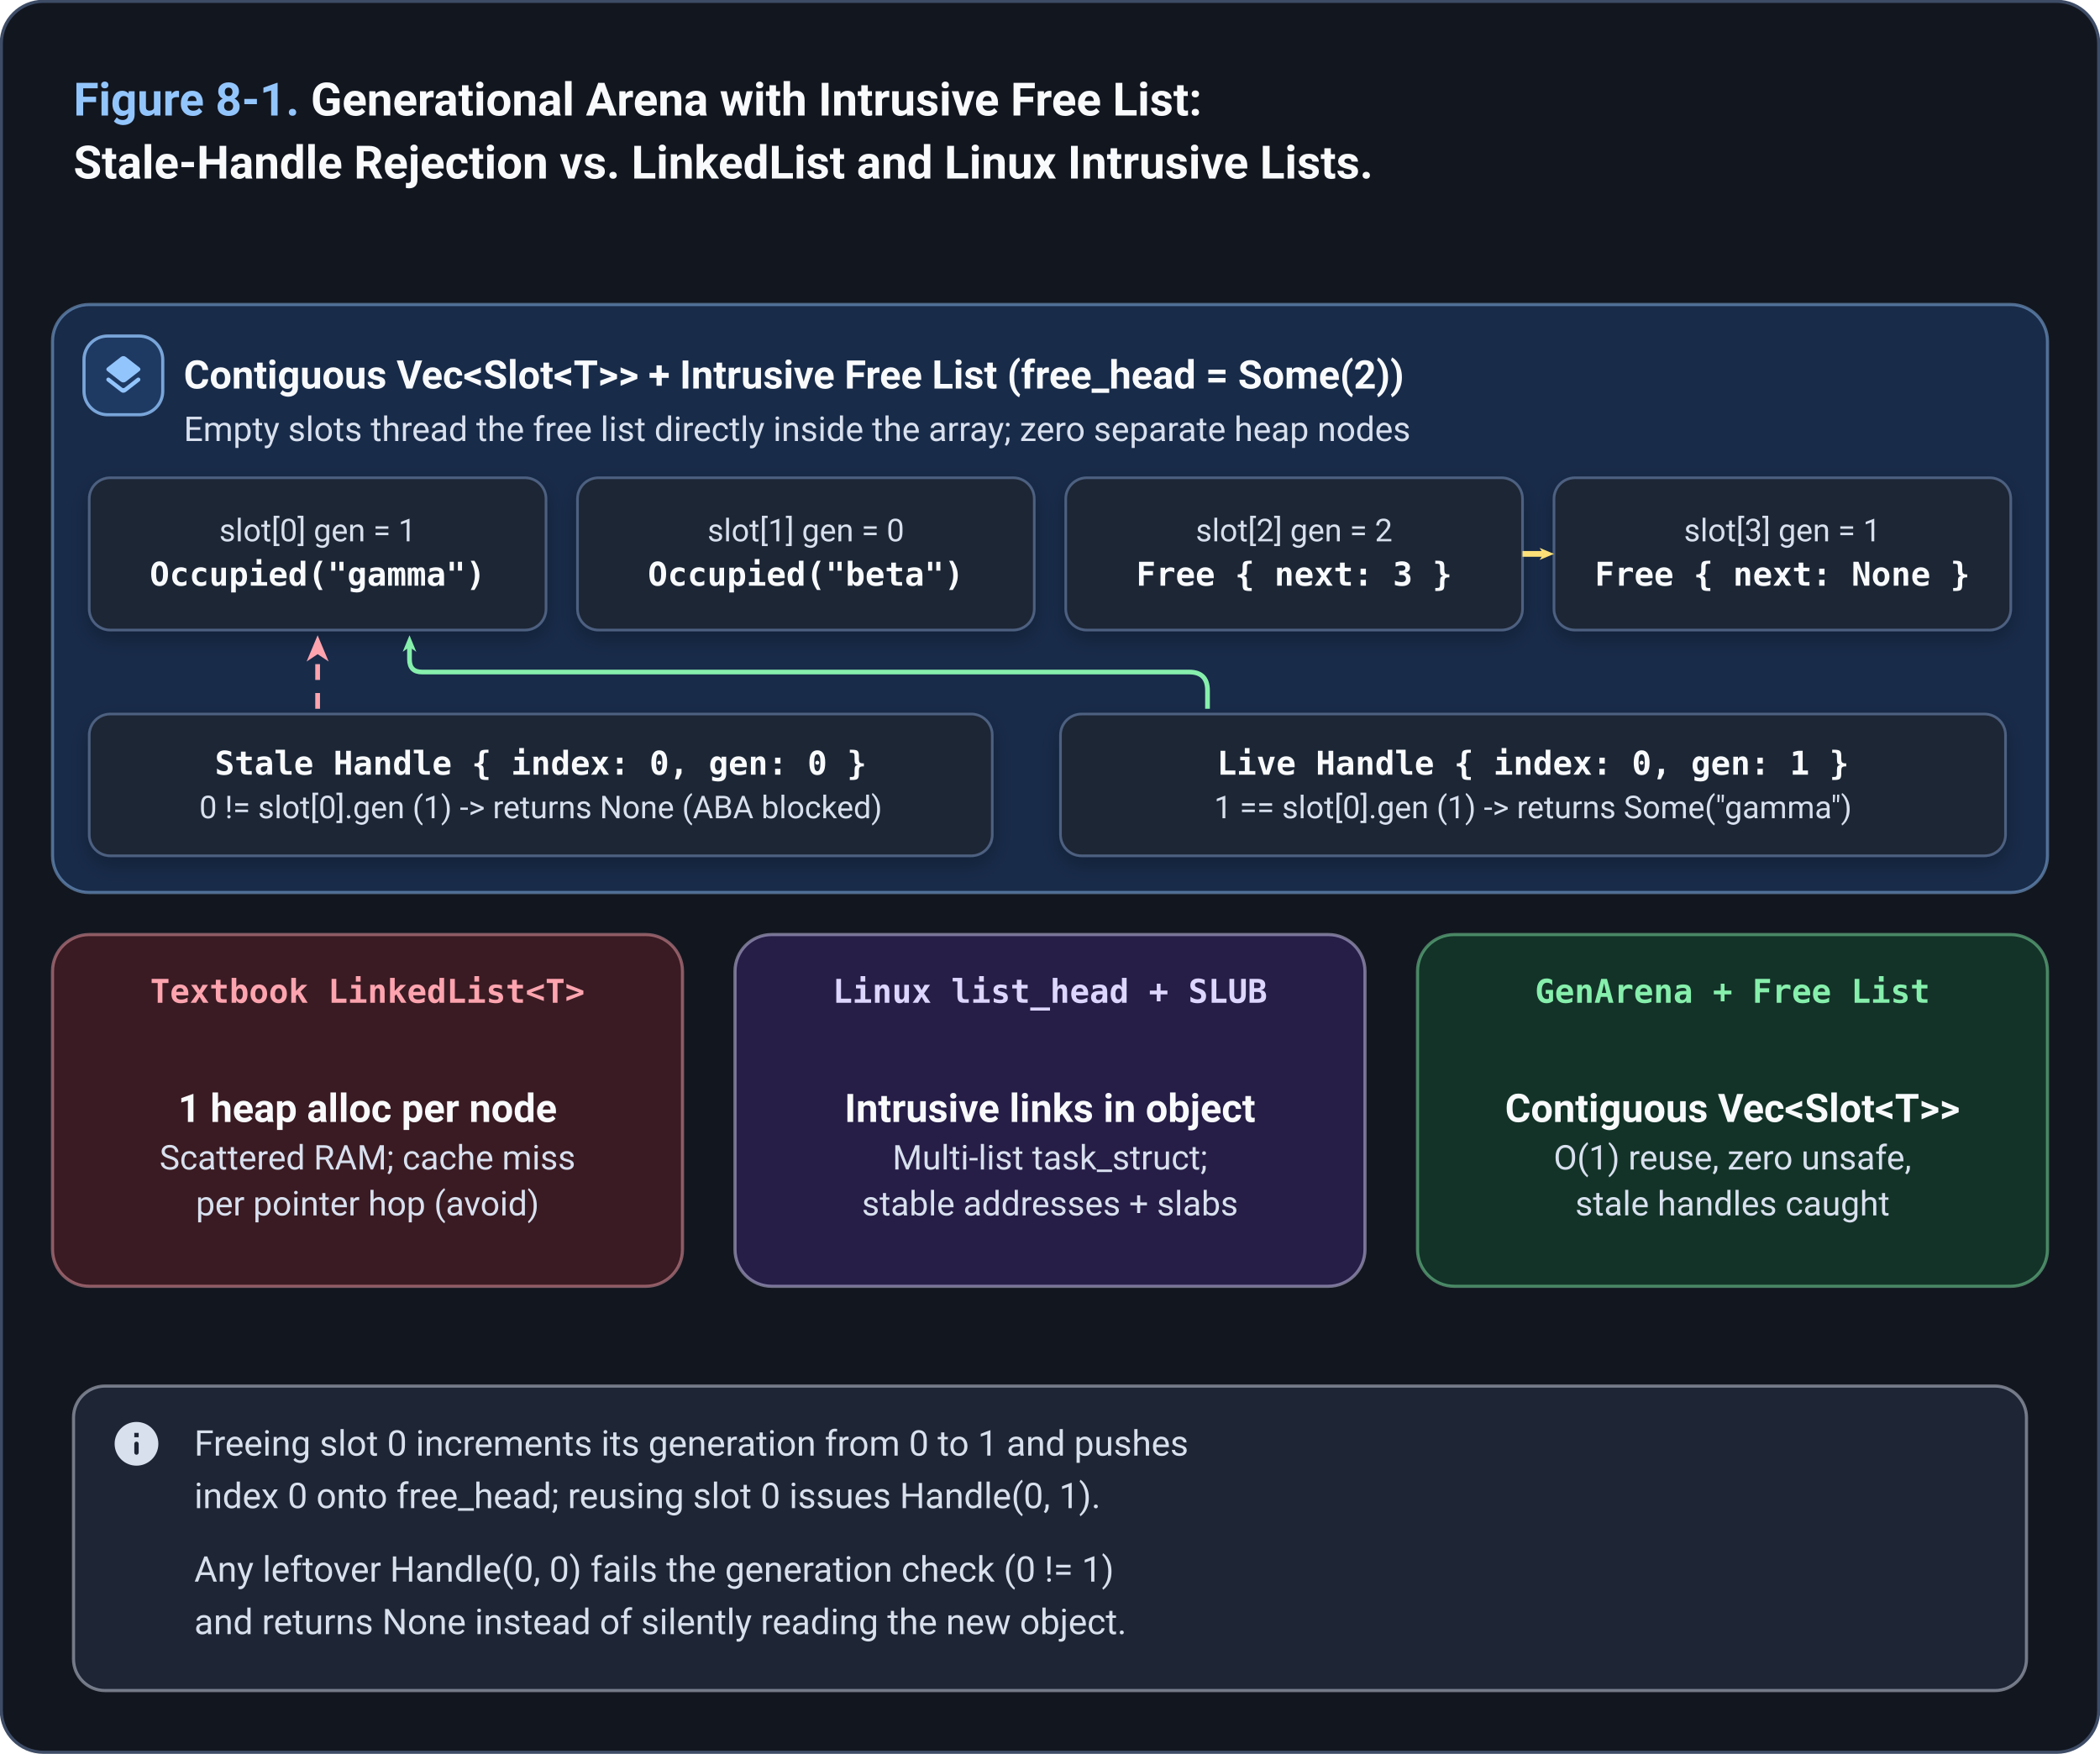
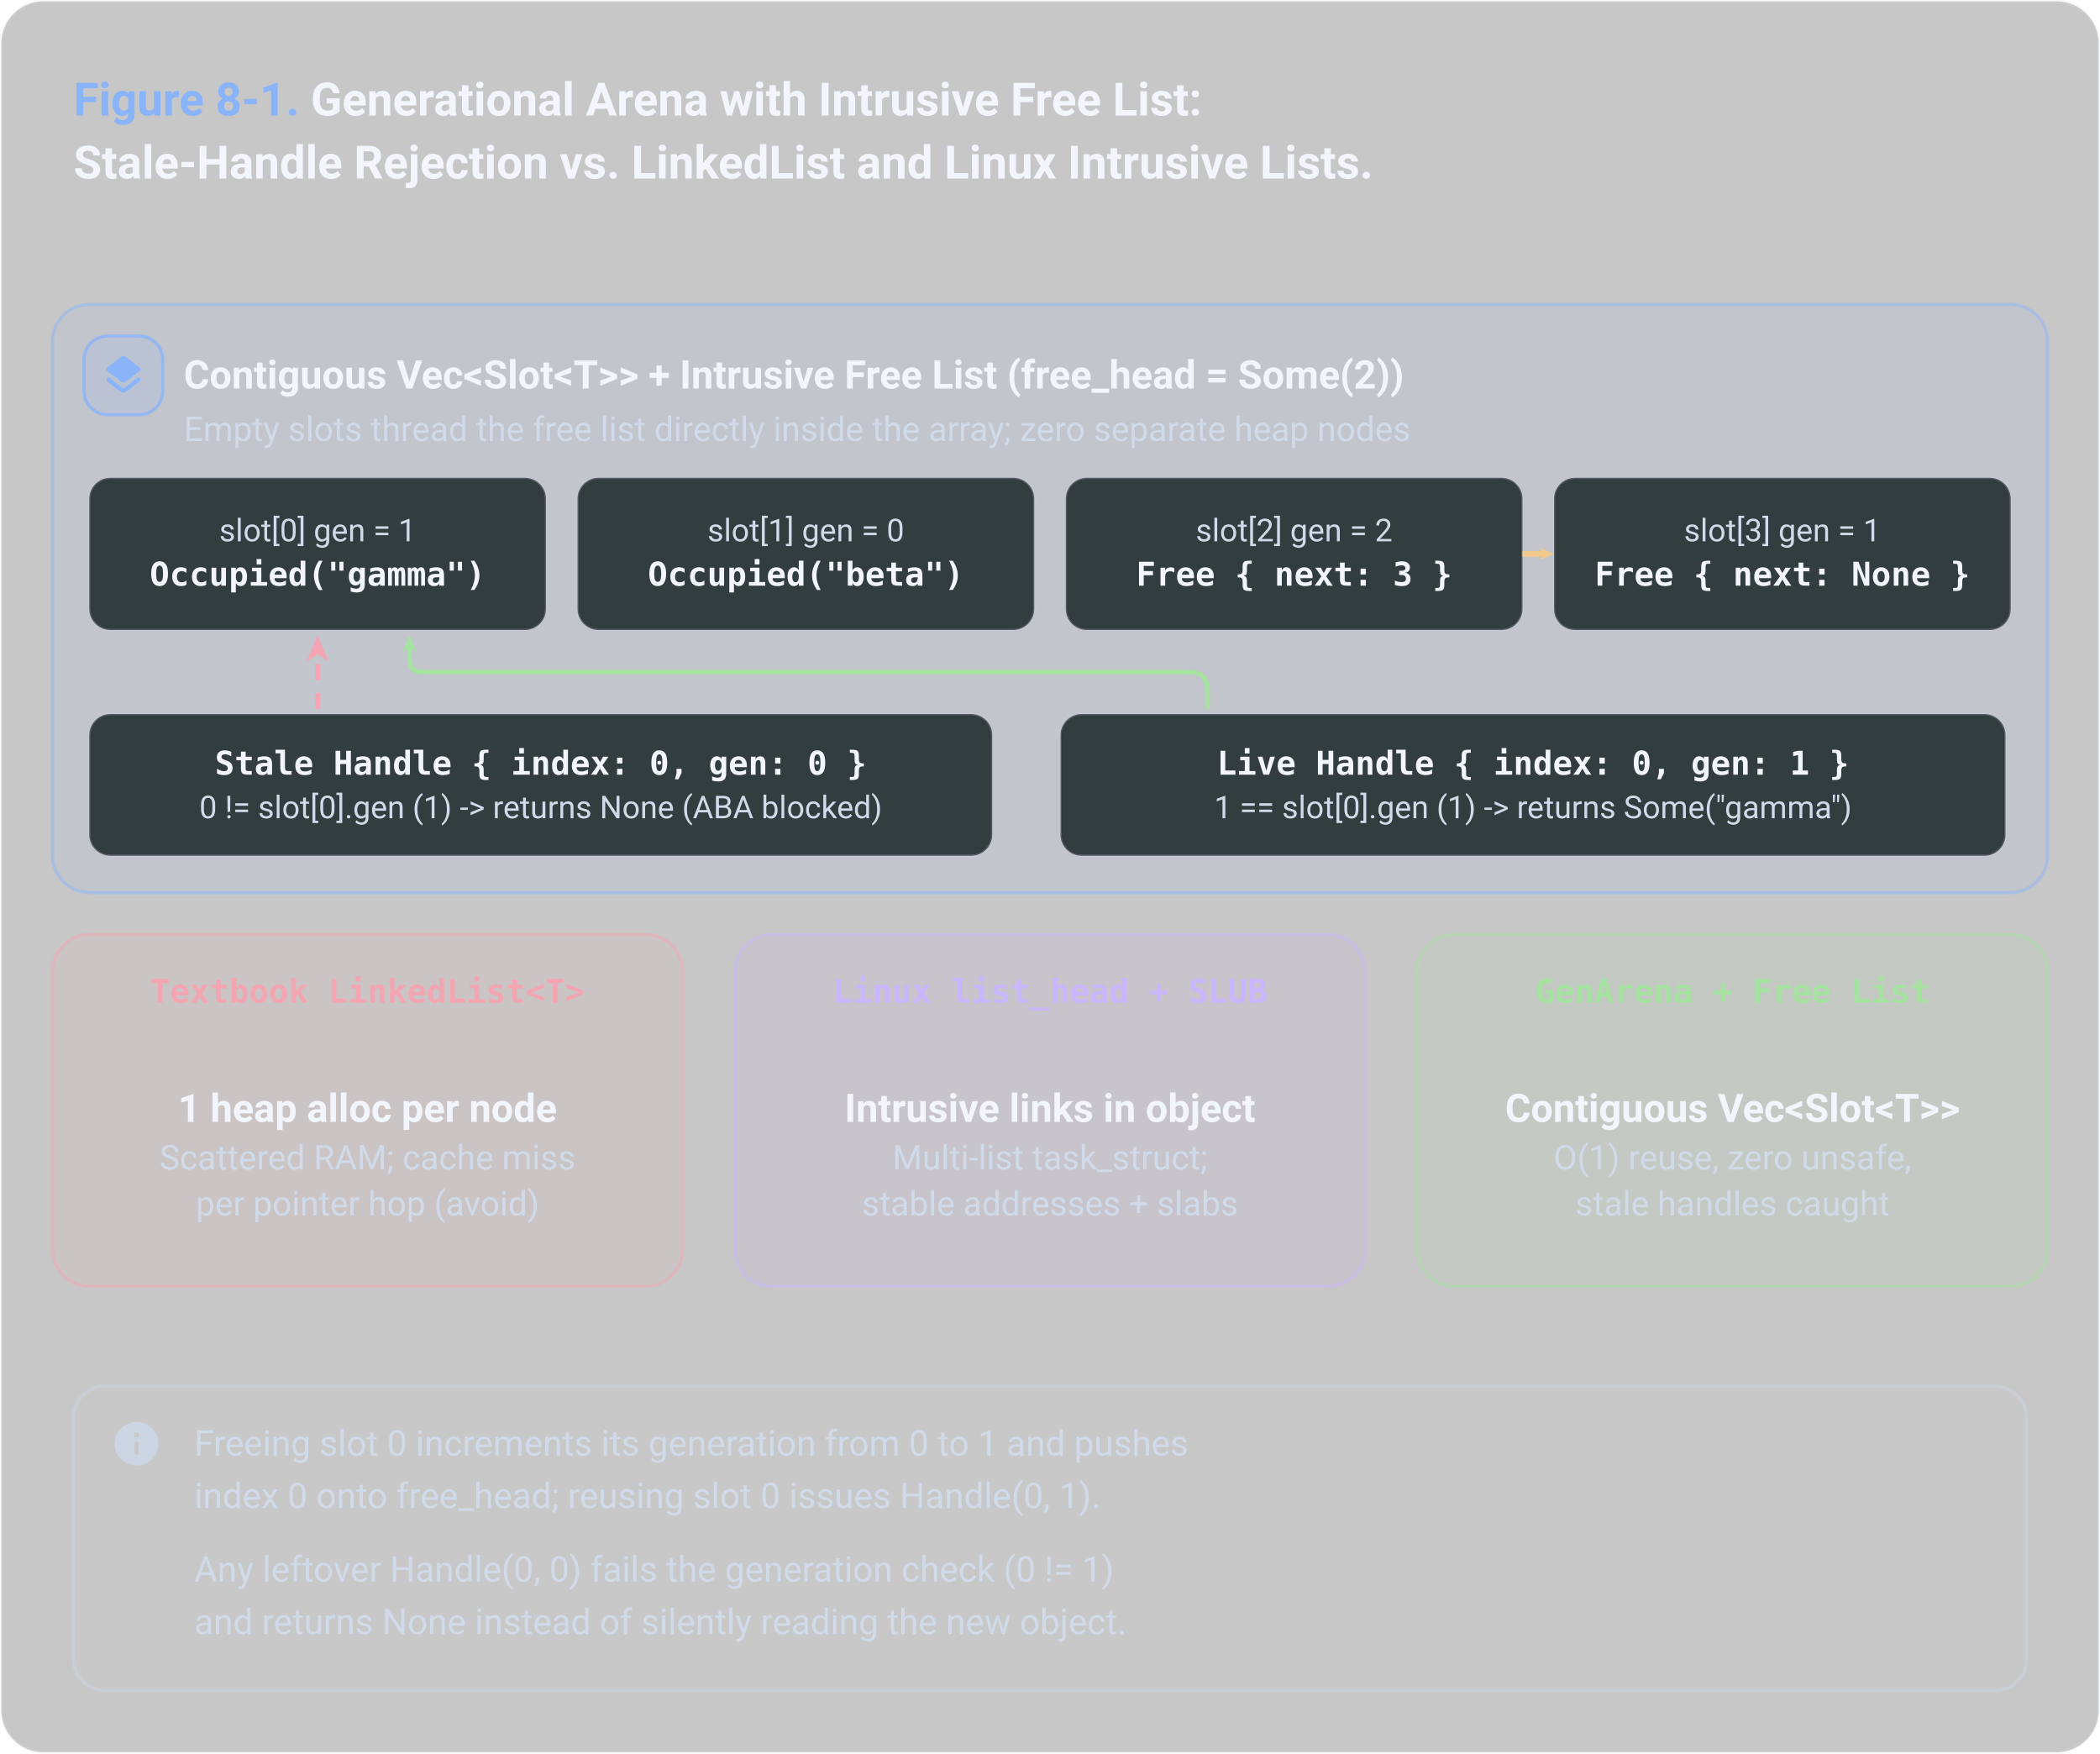
<svg xmlns="http://www.w3.org/2000/svg" viewBox="0 0 800 668" width="800" height="668">
  <style>
-     text { font-family: -apple-system, BlinkMacSystemFont, "Segoe UI", Roboto, "Helvetica Neue", Arial, sans-serif; fill: #F8FAFC; }
-     .paper { fill: #12161F; }
-     .frame { fill: #12161F; stroke: #3E4C66; stroke-width: 1.2; }
-     .card { fill: #1E2636; stroke: #4E6080; stroke-width: 1; }
-     .hair { stroke: #3E4C66; stroke-width: 1.2; fill: none; }
-     .muted { fill: #D8E0EE; }
-     .ink { fill: #F8FAFC; }
+     text { font-family: -apple-system, BlinkMacSystemFont, "Segoe UI", Roboto, "Helvetica Neue", Arial, sans-serif; fill: #F2F6FC; }
+     .paper { fill: #121722; }
+     .frame { fill: rgba(0, 0, 0, 0.22); stroke: rgba(226, 232, 240, 0.18); stroke-width: 1.2; }
+     .card { fill: rgba(13, 18, 28, 0.80); stroke: rgba(203, 213, 225, 0.24); stroke-width: 1; }
+     .hair { stroke: rgba(226, 232, 240, 0.18); stroke-width: 1.2; fill: none; }
+     .muted { fill: #D0DAE8; }
+     .ink { fill: #F2F6FC; }
    .title { font-size: 17.5px; font-weight: 650; }
    .head { font-size: 15.5px; font-weight: 650; }
    .name { font-size: 15px; font-weight: 650; }
    .body { font-size: 13.5px; }
    .sub { font-size: 13px; }
    .mono { font-size: 12.5px; font-family: "SF Mono", SFMono-Regular, ui-monospace, Menlo, Consolas, monospace; }
    .monob { font-size: 12.5px; font-weight: 650; font-family: "SF Mono", SFMono-Regular, ui-monospace, Menlo, Consolas, monospace; }
    .small { font-size: 12px; }
    .note { font-size: 13.5px; }
    .noteb { font-size: 13.5px; font-weight: 650; }
-     .sub, .small, .note { fill: #D8E0EE; }
-     .c-blue { fill: #182B49; stroke: #93C5FD; stroke-opacity: 0.48; stroke-width: 1.2; }
-     .m-blue { fill: #1E3A63; stroke: #93C5FD; stroke-opacity: 0.78; stroke-width: 1.2; }
-     .a-blue { fill: #93C5FD; }
-     .t-blue { fill: #93C5FD; }
-     .w-blue { stroke: #93C5FD; fill: none; stroke-linecap: butt; stroke-linejoin: round; }
-     .o-blue { stroke: #93C5FD; fill: none; stroke-width: 1.5; }
-     .h-blue { stroke: #93C5FD; stroke-width: 1.4; }
-     .c-green { fill: #133328; stroke: #86EFAC; stroke-opacity: 0.48; stroke-width: 1.2; }
-     .m-green { fill: #184D3B; stroke: #86EFAC; stroke-opacity: 0.78; stroke-width: 1.2; }
-     .a-green { fill: #86EFAC; }
-     .t-green { fill: #86EFAC; }
-     .w-green { stroke: #86EFAC; fill: none; stroke-linecap: butt; stroke-linejoin: round; }
-     .o-green { stroke: #86EFAC; fill: none; stroke-width: 1.5; }
-     .h-green { stroke: #86EFAC; stroke-width: 1.4; }
-     .c-amber { fill: #34250F; stroke: #FDE078; stroke-opacity: 0.48; stroke-width: 1.2; }
-     .m-amber { fill: #4F3814; stroke: #FDE078; stroke-opacity: 0.78; stroke-width: 1.2; }
-     .a-amber { fill: #FDE078; }
-     .t-amber { fill: #FDE078; }
-     .w-amber { stroke: #FDE078; fill: none; stroke-linecap: butt; stroke-linejoin: round; }
-     .o-amber { stroke: #FDE078; fill: none; stroke-width: 1.5; }
-     .h-amber { stroke: #FDE078; stroke-width: 1.4; }
-     .c-red { fill: #3A1B23; stroke: #FDA4AF; stroke-opacity: 0.48; stroke-width: 1.2; }
-     .m-red { fill: #582430; stroke: #FDA4AF; stroke-opacity: 0.78; stroke-width: 1.2; }
-     .a-red { fill: #FDA4AF; }
-     .t-red { fill: #FDA4AF; }
-     .w-red { stroke: #FDA4AF; fill: none; stroke-linecap: butt; stroke-linejoin: round; }
-     .o-red { stroke: #FDA4AF; fill: none; stroke-width: 1.5; }
-     .h-red { stroke: #FDA4AF; stroke-width: 1.4; }
-     .c-purple { fill: #261E47; stroke: #DDD6FE; stroke-opacity: 0.48; stroke-width: 1.2; }
-     .m-purple { fill: #382B6B; stroke: #DDD6FE; stroke-opacity: 0.78; stroke-width: 1.2; }
-     .a-purple { fill: #DDD6FE; }
-     .t-purple { fill: #DDD6FE; }
-     .w-purple { stroke: #DDD6FE; fill: none; stroke-linecap: butt; stroke-linejoin: round; }
-     .o-purple { stroke: #DDD6FE; fill: none; stroke-width: 1.5; }
-     .h-purple { stroke: #DDD6FE; stroke-width: 1.4; }
-     .c-teal { fill: #113136; stroke: #5EEAD4; stroke-opacity: 0.48; stroke-width: 1.2; }
-     .m-teal { fill: #164A52; stroke: #5EEAD4; stroke-opacity: 0.78; stroke-width: 1.2; }
-     .a-teal { fill: #5EEAD4; }
-     .t-teal { fill: #5EEAD4; }
-     .w-teal { stroke: #5EEAD4; fill: none; stroke-linecap: butt; stroke-linejoin: round; }
-     .o-teal { stroke: #5EEAD4; fill: none; stroke-width: 1.5; }
-     .h-teal { stroke: #5EEAD4; stroke-width: 1.4; }
-     .c-gray { fill: #1E2534; stroke: #D8E0EE; stroke-opacity: 0.48; stroke-width: 1.2; }
-     .m-gray { fill: #2C364A; stroke: #D8E0EE; stroke-opacity: 0.78; stroke-width: 1.2; }
-     .a-gray { fill: #D8E0EE; }
-     .t-gray { fill: #D8E0EE; }
-     .w-gray { stroke: #D8E0EE; fill: none; stroke-linecap: butt; stroke-linejoin: round; }
-     .o-gray { stroke: #D8E0EE; fill: none; stroke-width: 1.5; }
-     .h-gray { stroke: #D8E0EE; stroke-width: 1.4; }
-     .c-wire { fill: #1E2534; }
-     .m-wire { fill: #2C364A; }
-     .a-wire { fill: #CBD5E1; }
-     .t-wire { fill: #CBD5E1; }
-     .w-wire { stroke: #CBD5E1; fill: none; stroke-linecap: butt; stroke-linejoin: round; }
-     .o-wire { stroke: #CBD5E1; fill: none; stroke-width: 1.5; }
-     .h-wire { stroke: #CBD5E1; stroke-width: 1.4; }
+     .sub, .small, .note { fill: #D0DAE8; }
+     .c-blue { fill: rgba(137, 180, 250, 0.08); stroke: #89B4FA; stroke-opacity: 0.48; stroke-width: 1.2; }
+     .m-blue { fill: rgba(137, 180, 250, 0.16); stroke: #89B4FA; stroke-opacity: 0.78; stroke-width: 1.2; }
+     .a-blue { fill: #89B4FA; }
+     .t-blue { fill: #89B4FA; }
+     .w-blue { stroke: #89B4FA; fill: none; stroke-linecap: butt; stroke-linejoin: round; }
+     .o-blue { stroke: #89B4FA; fill: none; stroke-width: 1.5; }
+     .h-blue { stroke: #89B4FA; stroke-width: 1.4; }
+     .c-green { fill: rgba(166, 227, 161, 0.08); stroke: #A6E3A1; stroke-opacity: 0.48; stroke-width: 1.2; }
+     .m-green { fill: rgba(166, 227, 161, 0.15); stroke: #A6E3A1; stroke-opacity: 0.78; stroke-width: 1.2; }
+     .a-green { fill: #A6E3A1; }
+     .t-green { fill: #A6E3A1; }
+     .w-green { stroke: #A6E3A1; fill: none; stroke-linecap: butt; stroke-linejoin: round; }
+     .o-green { stroke: #A6E3A1; fill: none; stroke-width: 1.5; }
+     .h-green { stroke: #A6E3A1; stroke-width: 1.4; }
+     .c-amber { fill: rgba(242, 201, 138, 0.08); stroke: #F2C98A; stroke-opacity: 0.48; stroke-width: 1.2; }
+     .m-amber { fill: rgba(242, 201, 138, 0.16); stroke: #F2C98A; stroke-opacity: 0.78; stroke-width: 1.2; }
+     .a-amber { fill: #F2C98A; }
+     .t-amber { fill: #F2C98A; }
+     .w-amber { stroke: #F2C98A; fill: none; stroke-linecap: butt; stroke-linejoin: round; }
+     .o-amber { stroke: #F2C98A; fill: none; stroke-width: 1.5; }
+     .h-amber { stroke: #F2C98A; stroke-width: 1.4; }
+     .c-red { fill: rgba(243, 166, 178, 0.08); stroke: #F3A6B2; stroke-opacity: 0.48; stroke-width: 1.2; }
+     .m-red { fill: rgba(243, 166, 178, 0.16); stroke: #F3A6B2; stroke-opacity: 0.78; stroke-width: 1.2; }
+     .a-red { fill: #F3A6B2; }
+     .t-red { fill: #F3A6B2; }
+     .w-red { stroke: #F3A6B2; fill: none; stroke-linecap: butt; stroke-linejoin: round; }
+     .o-red { stroke: #F3A6B2; fill: none; stroke-width: 1.5; }
+     .h-red { stroke: #F3A6B2; stroke-width: 1.4; }
+     .c-purple { fill: rgba(200, 182, 255, 0.08); stroke: #C8B6FF; stroke-opacity: 0.48; stroke-width: 1.2; }
+     .m-purple { fill: rgba(200, 182, 255, 0.16); stroke: #C8B6FF; stroke-opacity: 0.78; stroke-width: 1.2; }
+     .a-purple { fill: #C8B6FF; }
+     .t-purple { fill: #C8B6FF; }
+     .w-purple { stroke: #C8B6FF; fill: none; stroke-linecap: butt; stroke-linejoin: round; }
+     .o-purple { stroke: #C8B6FF; fill: none; stroke-width: 1.5; }
+     .h-purple { stroke: #C8B6FF; stroke-width: 1.4; }
+     .c-teal { fill: rgba(137, 216, 211, 0.08); stroke: #89D8D3; stroke-opacity: 0.48; stroke-width: 1.2; }
+     .m-teal { fill: rgba(137, 216, 211, 0.15); stroke: #89D8D3; stroke-opacity: 0.78; stroke-width: 1.2; }
+     .a-teal { fill: #89D8D3; }
+     .t-teal { fill: #89D8D3; }
+     .w-teal { stroke: #89D8D3; fill: none; stroke-linecap: butt; stroke-linejoin: round; }
+     .o-teal { stroke: #89D8D3; fill: none; stroke-width: 1.5; }
+     .h-teal { stroke: #89D8D3; stroke-width: 1.4; }
+     .c-gray { fill: rgba(226, 232, 240, 0.04); stroke: #CBD5E4; stroke-opacity: 0.48; stroke-width: 1.2; }
+     .m-gray { fill: rgba(226, 232, 240, 0.10); stroke: #CBD5E4; stroke-opacity: 0.78; stroke-width: 1.2; }
+     .a-gray { fill: #CBD5E4; }
+     .t-gray { fill: #CBD5E4; }
+     .w-gray { stroke: #CBD5E4; fill: none; stroke-linecap: butt; stroke-linejoin: round; }
+     .o-gray { stroke: #CBD5E4; fill: none; stroke-width: 1.5; }
+     .h-gray { stroke: #CBD5E4; stroke-width: 1.4; }
+     .c-wire { fill: rgba(226, 232, 240, 0.04); }
+     .m-wire { fill: rgba(226, 232, 240, 0.10); }
+     .a-wire { fill: #AAB7C9; }
+     .t-wire { fill: #AAB7C9; }
+     .w-wire { stroke: #AAB7C9; fill: none; stroke-linecap: butt; stroke-linejoin: round; }
+     .o-wire { stroke: #AAB7C9; fill: none; stroke-width: 1.5; }
+     .h-wire { stroke: #AAB7C9; stroke-width: 1.4; }
  </style>
  <defs>
    <filter id="lift" x="-10%" y="-15%" width="120%" height="140%">
-       <feDropShadow dx="0" dy="1" stdDeviation="1.2" flood-color="#000000" flood-opacity="0.35" />
-       <feDropShadow dx="0" dy="3" stdDeviation="4" flood-color="#000000" flood-opacity="0.24" />
+       <feDropShadow dx="0" dy="1" stdDeviation="1.2" flood-color="#000000" flood-opacity="0.0" />
+       <feDropShadow dx="0" dy="3" stdDeviation="4" flood-color="#000000" flood-opacity="0.00" />
    </filter>
  </defs>
  <rect x="0.5" y="0.5" width="799" height="667" rx="16" class="frame" />
  <text x="28" y="44" class="title">
    <tspan class="t-blue">Figure 8-1.</tspan> Generational Arena with Intrusive Free List:</text>
  <text x="28" y="68" class="title">Stale-Handle Rejection vs. LinkedList and Linux Intrusive Lists.</text>
  <g transform="translate(0 98)">
    <rect x="20.0" y="18.0" width="760.0" height="224.0" rx="14" class="c-blue" />
    <rect x="32.0" y="30.0" width="30.0" height="30.0" rx="9" class="m-blue" />
    <g transform="translate(37.7 35.7) scale(0.775)" class="a-blue">
      <path d="M12.6 18.06c-.36.28-.87.28-1.23 0l-6.15-4.78a.991.991 0 0 0-1.22 0 .997.997 0 0 0 0 1.57l6.76 5.26c.72.56 1.73.56 2.46 0l6.76-5.26c.51-.4.51-1.17 0-1.57l-.01-.01a.991.991 0 0 0-1.22 0l-6.15 4.79zm.63-3.02 6.76-5.26c.51-.4.51-1.18 0-1.58l-6.76-5.26c-.72-.56-1.73-.56-2.46 0L4.01 8.21c-.51.4-.51 1.18 0 1.58l6.76 5.26c.72.56 1.74.56 2.46-.01z" />
    </g>
    <text x="70.0" y="50.0" class="name">Contiguous Vec&lt;Slot&lt;T&gt;&gt;  +  Intrusive Free List (free_head = Some(2))</text>
    <text x="70.0" y="70.0" class="sub">Empty slots thread the free list directly inside the array; zero separate heap nodes</text>
    <rect x="34.0" y="84.0" width="174.0" height="58.0" rx="8" class="card" filter="url(#lift)" />
    <text x="121.0" y="108.2" class="small" text-anchor="middle" data-fit="39.0,203.0">slot[0]  gen = 1</text>
    <text x="121.0" y="125.1" class="monob" text-anchor="middle" data-fit="39.0,203.0">Occupied("gamma")</text>
    <rect x="220.0" y="84.0" width="174.0" height="58.0" rx="8" class="card" filter="url(#lift)" />
    <text x="307.0" y="108.2" class="small" text-anchor="middle" data-fit="225.0,389.0">slot[1]  gen = 0</text>
    <text x="307.0" y="125.1" class="monob" text-anchor="middle" data-fit="225.0,389.0">Occupied("beta")</text>
    <rect x="406.0" y="84.0" width="174.0" height="58.0" rx="8" class="card" filter="url(#lift)" />
    <text x="493.0" y="108.2" class="small" text-anchor="middle" data-fit="411.0,575.0">slot[2]  gen = 2</text>
    <text x="493.0" y="125.1" class="monob" text-anchor="middle" data-fit="411.0,575.0">Free { next: 3 }</text>
    <rect x="592.0" y="84.0" width="174.0" height="58.0" rx="8" class="card" filter="url(#lift)" />
    <text x="679.0" y="108.2" class="small" text-anchor="middle" data-fit="597.0,761.0">slot[3]  gen = 1</text>
    <text x="679.0" y="125.1" class="monob" text-anchor="middle" data-fit="597.0,761.0">Free { next: None }</text>
    <polygon points="592.0,113.0 586.5,115.3 588.0,113.0 586.5,110.7" class="a-amber" />
    <path d="M580.0,113.0 L588.1,113.0" class="w-amber" stroke-width="2.2" />
    <rect x="34.0" y="174.0" width="344.0" height="54.0" rx="8" class="card" filter="url(#lift)" />
    <text x="206.0" y="197.1" class="monob" text-anchor="middle" data-fit="39.0,373.0">Stale Handle { index: 0, gen: 0 }</text>
    <text x="206.0" y="213.7" class="small" text-anchor="middle" data-fit="39.0,373.0">0 != slot[0].gen (1)  -&gt;  returns None (ABA blocked)</text>
    <rect x="404.0" y="174.0" width="360.0" height="54.0" rx="8" class="card" filter="url(#lift)" />
    <text x="584.0" y="197.1" class="monob" text-anchor="middle" data-fit="409.0,759.0">Live Handle { index: 0, gen: 1 }</text>
    <text x="584.0" y="213.7" class="small" text-anchor="middle" data-fit="409.0,759.0">1 == slot[0].gen (1)  -&gt;  returns Some("gamma")</text>
    <polygon points="121.0,144.0 125.2,154.0 121.0,151.2 116.8,154.0" class="a-red" />
    <path d="M121.0,172.0 L121.0,151.0" class="w-red" stroke-width="1.8" stroke-dasharray="6 5" />
    <polygon points="156.0,144.0 158.6,150.3 156.0,148.5 153.4,150.3" class="a-green" />
    <path d="M460.0,172.0 L460.0,165.0 Q460.0,158.0 453.0,158.0 L160.8,158.0 Q156.0,158.0 156.0,153.2 L156.0,148.4" class="w-green" stroke-width="1.8" />
    <rect x="20.0" y="258.0" width="240.0" height="134.0" rx="14" class="c-red" />
    <text x="140.0" y="284.0" class="monob t-red" text-anchor="middle" data-fit="28.0,252.0">Textbook LinkedList&lt;T&gt;</text>
    <text x="140.0" y="329.4" class="name" text-anchor="middle" data-fit="28.0,252.0">1 heap alloc per node</text>
    <text x="140.0" y="347.5" class="sub" text-anchor="middle" data-fit="28.0,252.0">Scattered RAM; cache miss</text>
    <text x="140.0" y="365.0" class="sub" text-anchor="middle" data-fit="28.0,252.0">per pointer hop (avoid)</text>
    <rect x="280.0" y="258.0" width="240.0" height="134.0" rx="14" class="c-purple" />
    <text x="400.0" y="284.0" class="monob t-purple" text-anchor="middle" data-fit="288.0,512.0">Linux list_head + SLUB</text>
    <text x="400.0" y="329.4" class="name" text-anchor="middle" data-fit="288.0,512.0">Intrusive links in object</text>
    <text x="400.0" y="347.5" class="sub" text-anchor="middle" data-fit="288.0,512.0">Multi-list task_struct;</text>
    <text x="400.0" y="365.0" class="sub" text-anchor="middle" data-fit="288.0,512.0">stable addresses + slabs</text>
    <rect x="540.0" y="258.0" width="240.0" height="134.0" rx="14" class="c-green" />
    <text x="660.0" y="284.0" class="monob t-green" text-anchor="middle" data-fit="548.0,772.0">GenArena + Free List</text>
    <text x="660.0" y="329.4" class="name" text-anchor="middle" data-fit="548.0,772.0">Contiguous Vec&lt;Slot&lt;T&gt;&gt;</text>
    <text x="660.0" y="347.5" class="sub" text-anchor="middle" data-fit="548.0,772.0">O(1) reuse, zero unsafe,</text>
    <text x="660.0" y="365.0" class="sub" text-anchor="middle" data-fit="548.0,772.0">stale handles caught</text>
  </g>
  <rect x="28" y="528" width="744" height="116" rx="12" class="c-gray" />
  <g transform="translate(42 540) scale(0.833)" class="a-gray">
    <path d="M12 2C6.48 2 2 6.48 2 12s4.48 10 10 10 10-4.48 10-10S17.52 2 12 2zm0 15c-.55 0-1-.45-1-1v-4c0-.55.45-1 1-1s1 .45 1 1v4c0 .55-.45 1-1 1zm1-8h-2V7h2v2z" />
  </g>
  <text x="74" y="554.5" class="note" data-fit="74,760">Freeing slot 0 increments its generation from 0 to 1 and pushes</text>
  <text x="74" y="574.5" class="note" data-fit="74,760">index 0 onto free_head; reusing slot 0 issues Handle(0, 1).</text>
  <text x="74" y="602.5" class="note" data-fit="74,760">Any leftover Handle(0, 0) fails the generation check (0 != 1)</text>
  <text x="74" y="622.5" class="note" data-fit="74,760">and returns None instead of silently reading the new object.</text>
</svg>
